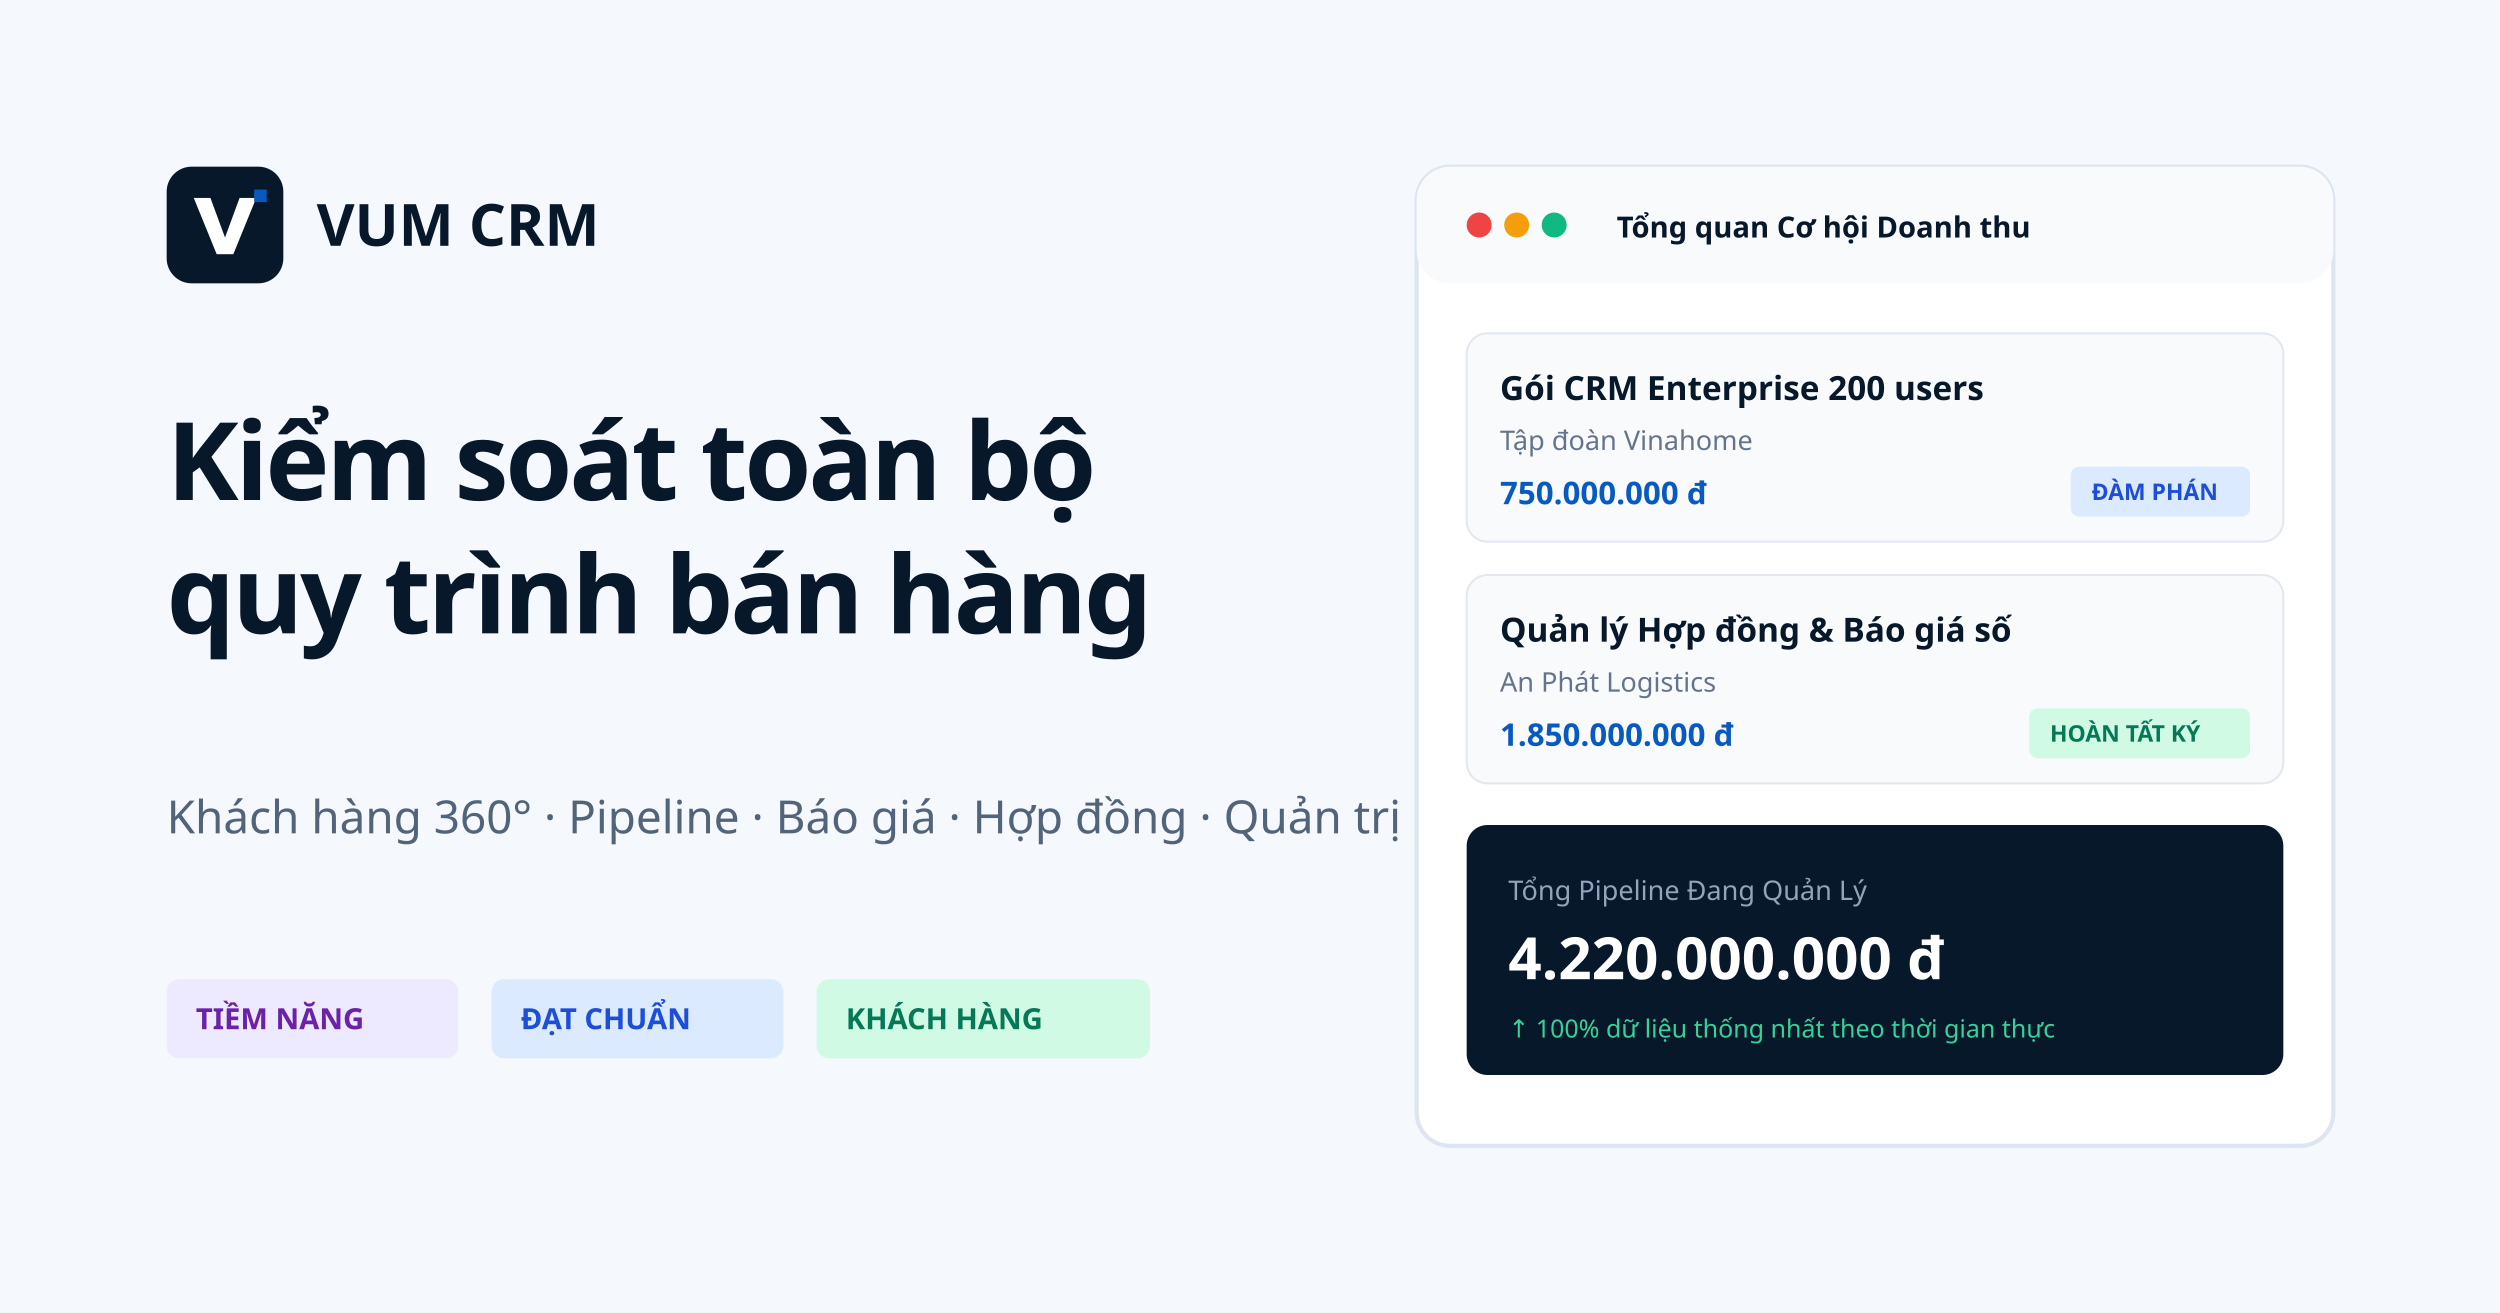
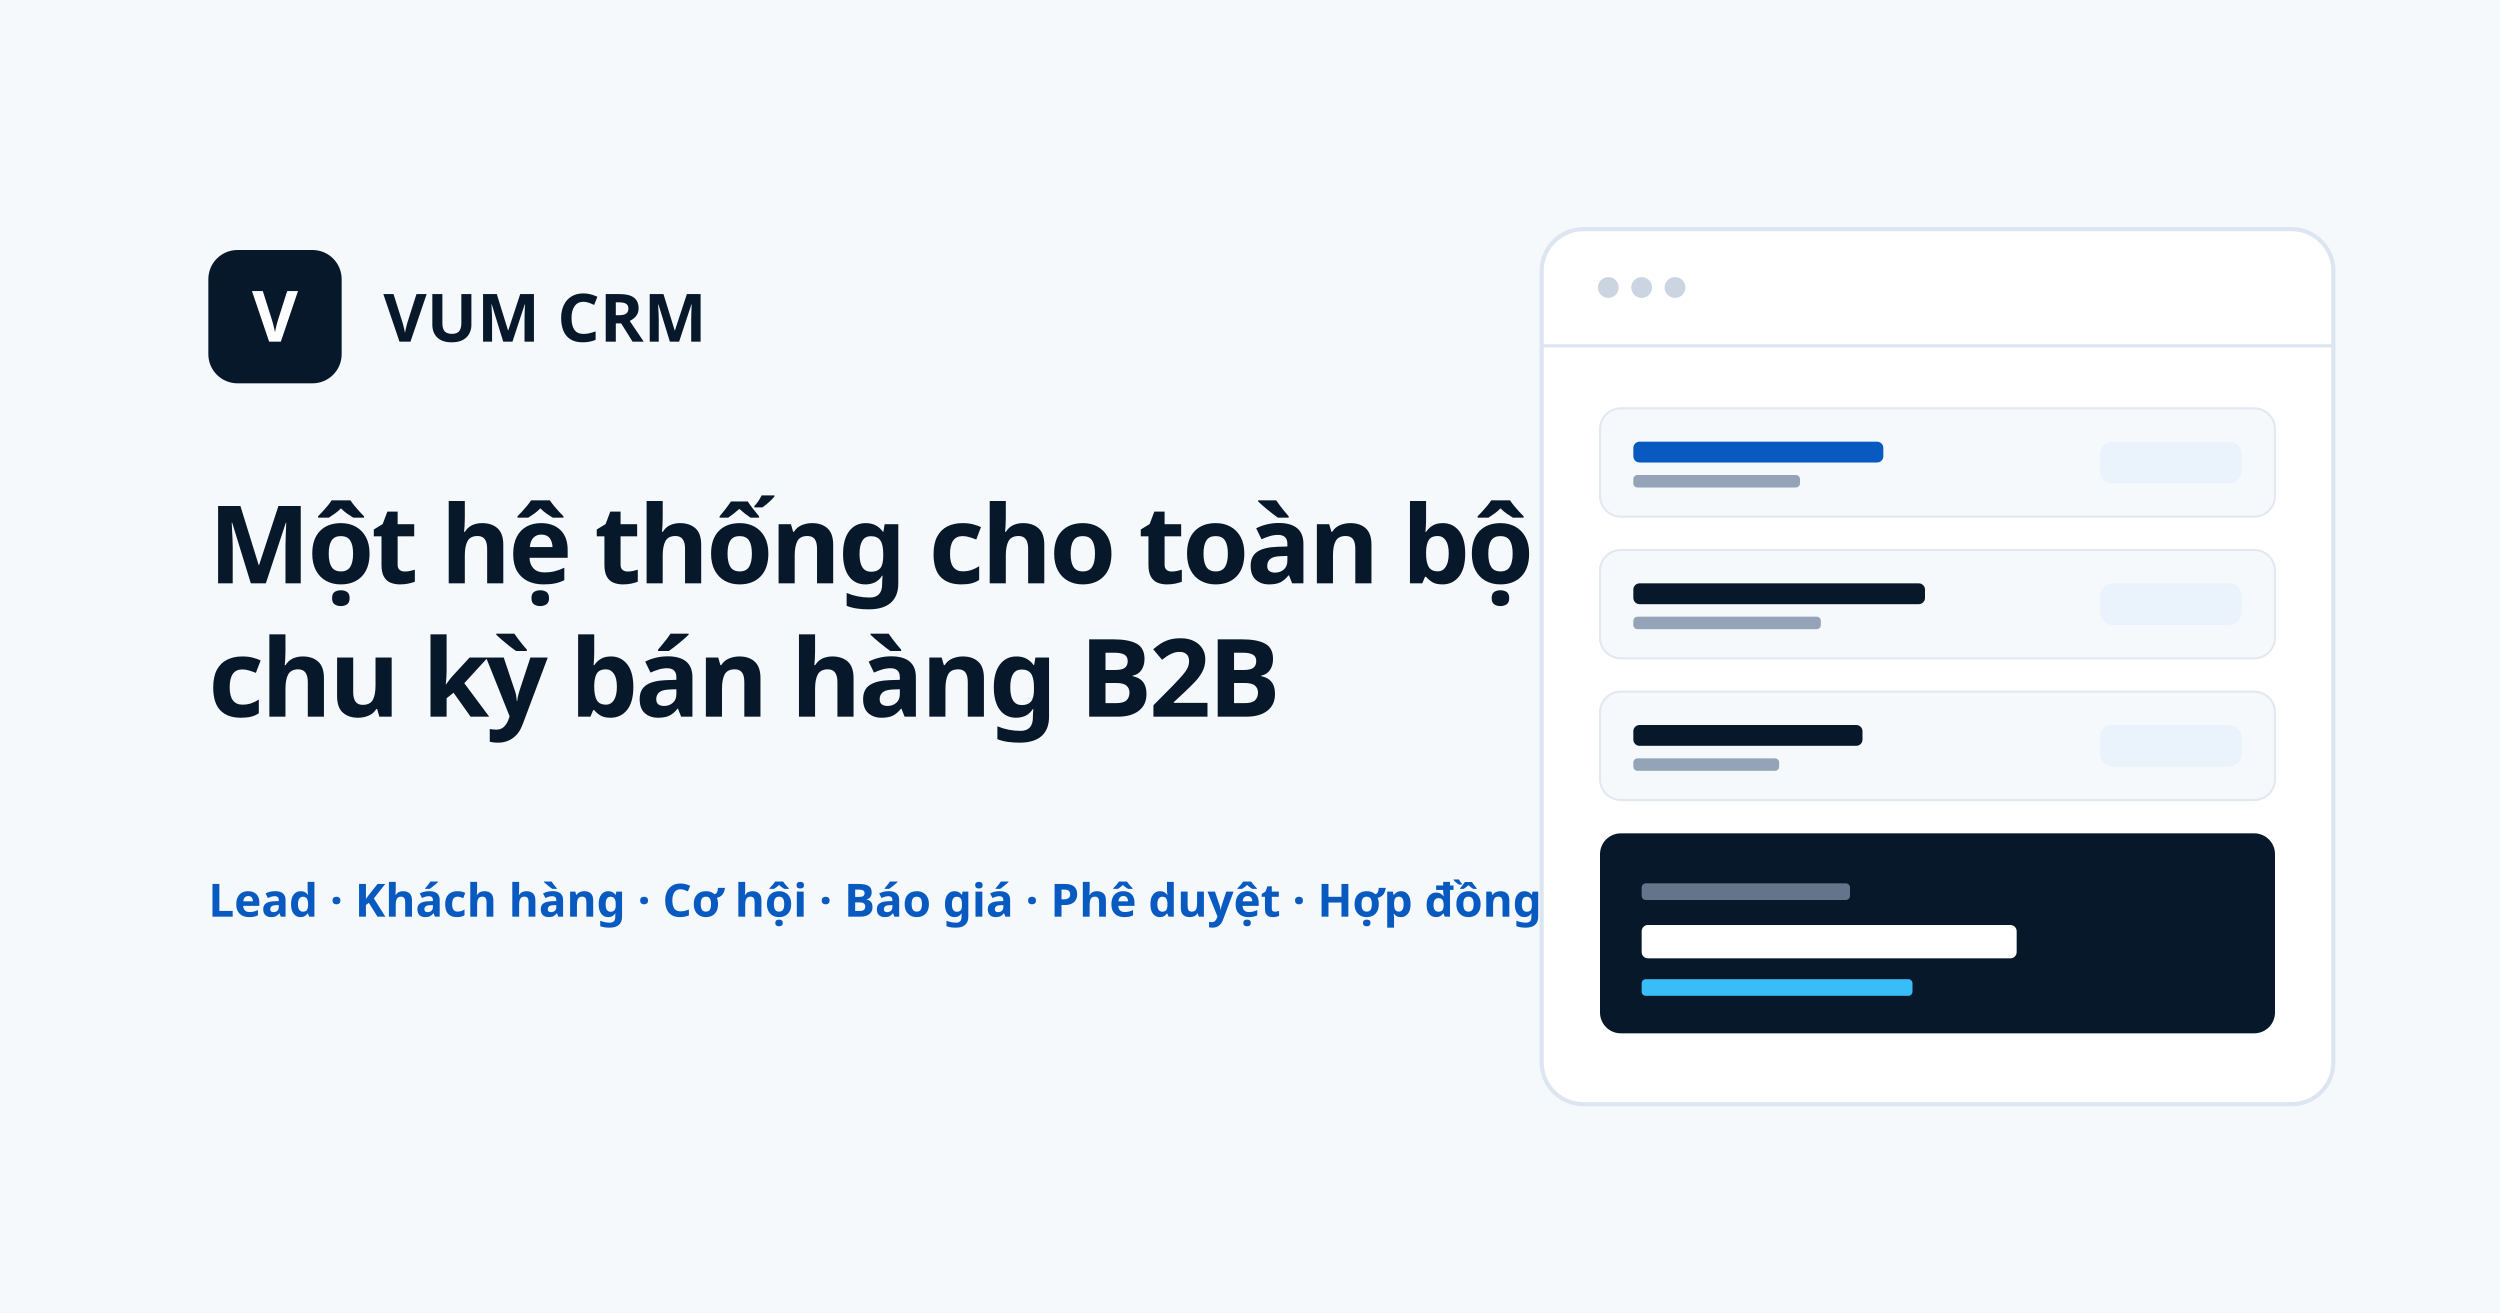
<svg xmlns="http://www.w3.org/2000/svg" viewBox="0 0 1200 630" width="1200" height="630">
-   <rect width="1200" height="630" fill="#F5F8FC" />
-   <g transform="translate(80, 80)">
-     <rect width="56" height="56" rx="12" fill="#07182B" />
-     <path d="M13 15h8l7 19 7-19h8L32 42H24L13 15Z" fill="#FFFFFF" />
-     <path d="M42 11h6v6h-6z" fill="#085AC0" />
-     <text x="72" y="38" font-family="Plus Jakarta Sans, sans-serif" font-size="28" font-weight="bold" fill="#07182B">VUM CRM</text>
+   <rect width="1200" height="630" fill="#F6F9FC" />
+   <g transform="translate(100, 120)">
+     <rect width="64" height="64" rx="14" fill="#07182B" />
+     <text x="32" y="44" font-family="Plus Jakarta Sans, sans-serif" font-size="34" font-weight="900" fill="#FFFFFF" text-anchor="middle">V</text>
+     <text x="84" y="44" font-family="Plus Jakarta Sans, sans-serif" font-size="32" font-weight="800" fill="#07182B">VUM CRM</text>
    <text x="0" y="160" font-family="Plus Jakarta Sans, sans-serif" font-size="52" font-weight="800" fill="#07182B" letter-spacing="-1.5">
-       <tspan x="0" dy="0">Kiểm soát toàn bộ</tspan>
-       <tspan x="0" dy="64">quy trình bán hàng</tspan>
+       <tspan x="0" dy="0">Một hệ thống cho toàn bộ</tspan>
+       <tspan x="0" dy="64">chu kỳ bán hàng B2B</tspan>
    </text>
-     <text x="0" y="320" font-family="Be Vietnam Pro, sans-serif" font-size="22" font-weight="500" fill="#52647A">
-       Khách hàng 360° · Pipeline · Báo giá · Hợp đồng · Quản trị dữ liệu
+     <text x="0" y="320" font-family="Be Vietnam Pro, sans-serif" font-size="22" font-weight="600" fill="#085AC0">
+       Lead · Khách hàng · Cơ hội · Báo giá · Phê duyệt · Hợp đồng
    </text>
-     <g transform="translate(0, 390)">
-       <rect width="140" height="38" rx="6" fill="#EDE9FE" />
-       <text x="14" y="24" font-family="Be Vietnam Pro, sans-serif" font-size="14" font-weight="700" fill="#6B21A8">TIỀM NĂNG</text>
-       <rect x="156" width="140" height="38" rx="6" fill="#DBEAFE" />
-       <text x="170" y="24" font-family="Be Vietnam Pro, sans-serif" font-size="14" font-weight="700" fill="#1D4ED8">ĐẠT CHUẨN</text>
-       <rect x="312" width="160" height="38" rx="6" fill="#D1FAE5" />
-       <text x="326" y="24" font-family="Be Vietnam Pro, sans-serif" font-size="14" font-weight="700" fill="#047857">KHÁCH HÀNG</text>
+   </g>
+   <g transform="translate(740, 110)">
+     <rect width="380" height="420" rx="20" fill="#FFFFFF" stroke="#DCE5F0" stroke-width="2" />
+     <line x1="0" y1="56" x2="380" y2="56" stroke="#DCE5F0" stroke-width="1.5" />
+     <circle cx="32" cy="28" r="5" fill="#CBD5E1" />
+     <circle cx="48" cy="28" r="5" fill="#CBD5E1" />
+     <circle cx="64" cy="28" r="5" fill="#CBD5E1" />
+     <g transform="translate(28, 86)">
+       <rect width="324" height="52" rx="10" fill="#F6F9FC" stroke="#E2E8F0" />
+       <rect x="16" y="16" width="120" height="10" rx="3" fill="#085AC0" />
+       <rect x="16" y="32" width="80" height="6" rx="2" fill="#94A3B8" />
+       <rect x="240" y="16" width="68" height="20" rx="6" fill="#EAF2FC" />
    </g>
-   </g>
-   <g transform="translate(680, 80)">
-     <rect width="440" height="470" rx="16" fill="#FFFFFF" stroke="#DCE5F0" stroke-width="2" />
-     <rect width="440" height="56" rx="16" fill="#F8FAFC" />
-     <circle cx="30" cy="28" r="6" fill="#EF4444" />
-     <circle cx="48" cy="28" r="6" fill="#F59E0B" />
-     <circle cx="66" cy="28" r="6" fill="#10B981" />
-     <text x="96" y="34" font-family="Plus Jakarta Sans, sans-serif" font-size="14" font-weight="600" fill="#07182B">Tổng quan Cơ hội Doanh thu</text>
-     <g transform="translate(24, 80)">
-       <rect width="392" height="100" rx="10" fill="#F8FAFC" stroke="#E2E8F0" />
-       <text x="16" y="32" font-family="Plus Jakarta Sans, sans-serif" font-size="16" font-weight="700" fill="#07182B">Gói CRM Enterprise 200 users</text>
-       <text x="16" y="56" font-family="Be Vietnam Pro, sans-serif" font-size="13" fill="#64748B">Tập đoàn Vinahome</text>
-       <text x="16" y="82" font-family="Plus Jakarta Sans, sans-serif" font-size="15" font-weight="700" fill="#085AC0">750.000.000 đ</text>
-       <rect x="290" y="64" width="86" height="24" rx="4" fill="#DBEAFE" />
-       <text x="300" y="80" font-family="Be Vietnam Pro, sans-serif" font-size="11" font-weight="700" fill="#1D4ED8">ĐÀM PHÁN</text>
+     <g transform="translate(28, 154)">
+       <rect width="324" height="52" rx="10" fill="#F6F9FC" stroke="#E2E8F0" />
+       <rect x="16" y="16" width="140" height="10" rx="3" fill="#07182B" />
+       <rect x="16" y="32" width="90" height="6" rx="2" fill="#94A3B8" />
+       <rect x="240" y="16" width="68" height="20" rx="6" fill="#EAF2FC" />
    </g>
-     <g transform="translate(24, 196)">
-       <rect width="392" height="100" rx="10" fill="#F8FAFC" stroke="#E2E8F0" />
-       <text x="16" y="32" font-family="Plus Jakarta Sans, sans-serif" font-size="16" font-weight="700" fill="#07182B">Quản lý Hợp đồng &amp; Báo giá số</text>
-       <text x="16" y="56" font-family="Be Vietnam Pro, sans-serif" font-size="13" fill="#64748B">An Phát Logistics</text>
-       <text x="16" y="82" font-family="Plus Jakarta Sans, sans-serif" font-size="15" font-weight="700" fill="#085AC0">1.850.000.000 đ</text>
-       <rect x="270" y="64" width="106" height="24" rx="4" fill="#D1FAE5" />
-       <text x="280" y="80" font-family="Be Vietnam Pro, sans-serif" font-size="11" font-weight="700" fill="#047857">HOÀN TẤT KÝ</text>
+     <g transform="translate(28, 222)">
+       <rect width="324" height="52" rx="10" fill="#F6F9FC" stroke="#E2E8F0" />
+       <rect x="16" y="16" width="110" height="10" rx="3" fill="#07182B" />
+       <rect x="16" y="32" width="70" height="6" rx="2" fill="#94A3B8" />
+       <rect x="240" y="16" width="68" height="20" rx="6" fill="#EAF2FC" />
    </g>
-     <g transform="translate(24, 316)">
-       <rect width="392" height="120" rx="10" fill="#07182B" />
-       <text x="20" y="36" font-family="Be Vietnam Pro, sans-serif" font-size="13" fill="#94A3B8">Tổng Pipeline Đang Quản Lý</text>
-       <text x="20" y="74" font-family="Plus Jakarta Sans, sans-serif" font-size="28" font-weight="800" fill="#FFFFFF">4.220.000.000 đ</text>
-       <text x="20" y="102" font-family="Be Vietnam Pro, sans-serif" font-size="12" fill="#34D399">↑ 100% dữ liệu thống nhất theo thời gian thực</text>
+     <g transform="translate(28, 290)">
+       <rect width="324" height="96" rx="10" fill="#07182B" />
+       <rect x="20" y="24" width="100" height="8" rx="2" fill="#64748B" />
+       <rect x="20" y="44" width="180" height="16" rx="3" fill="#FFFFFF" />
+       <rect x="20" y="70" width="130" height="8" rx="2" fill="#38BDF8" />
    </g>
  </g>
</svg>
